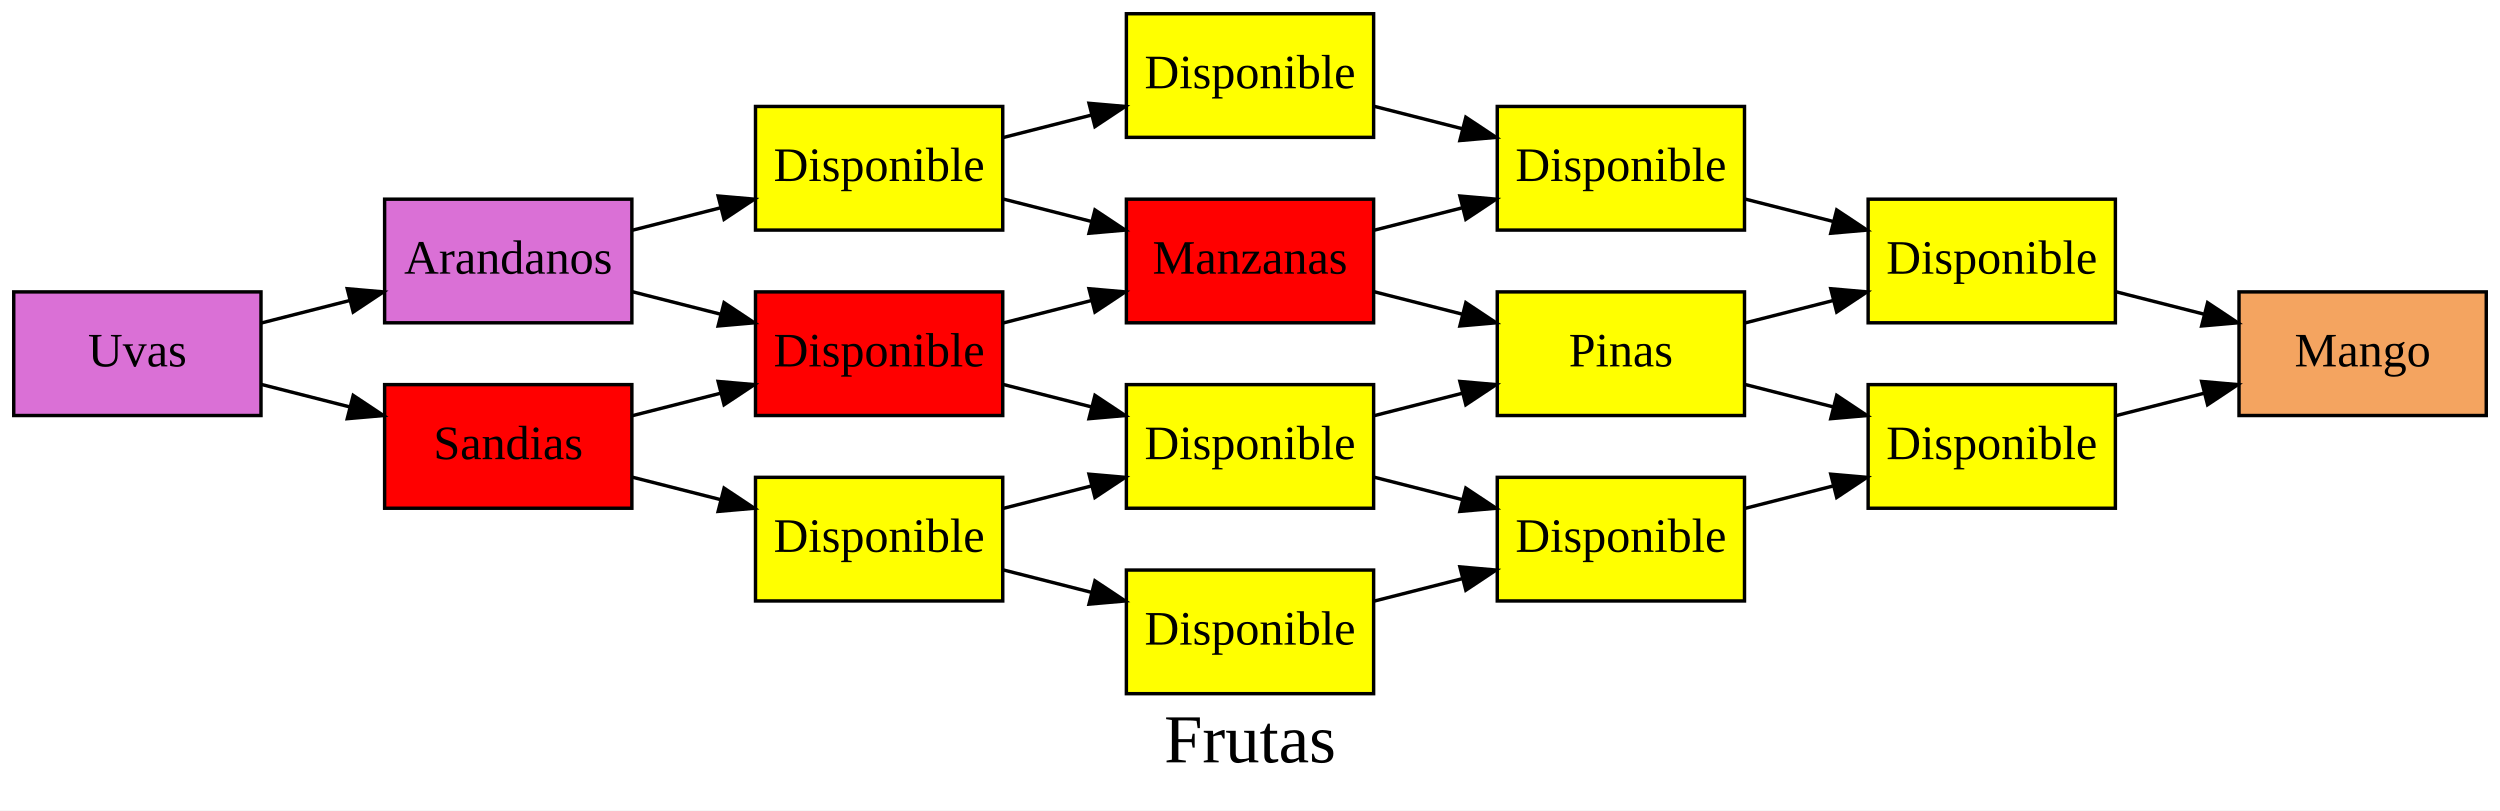
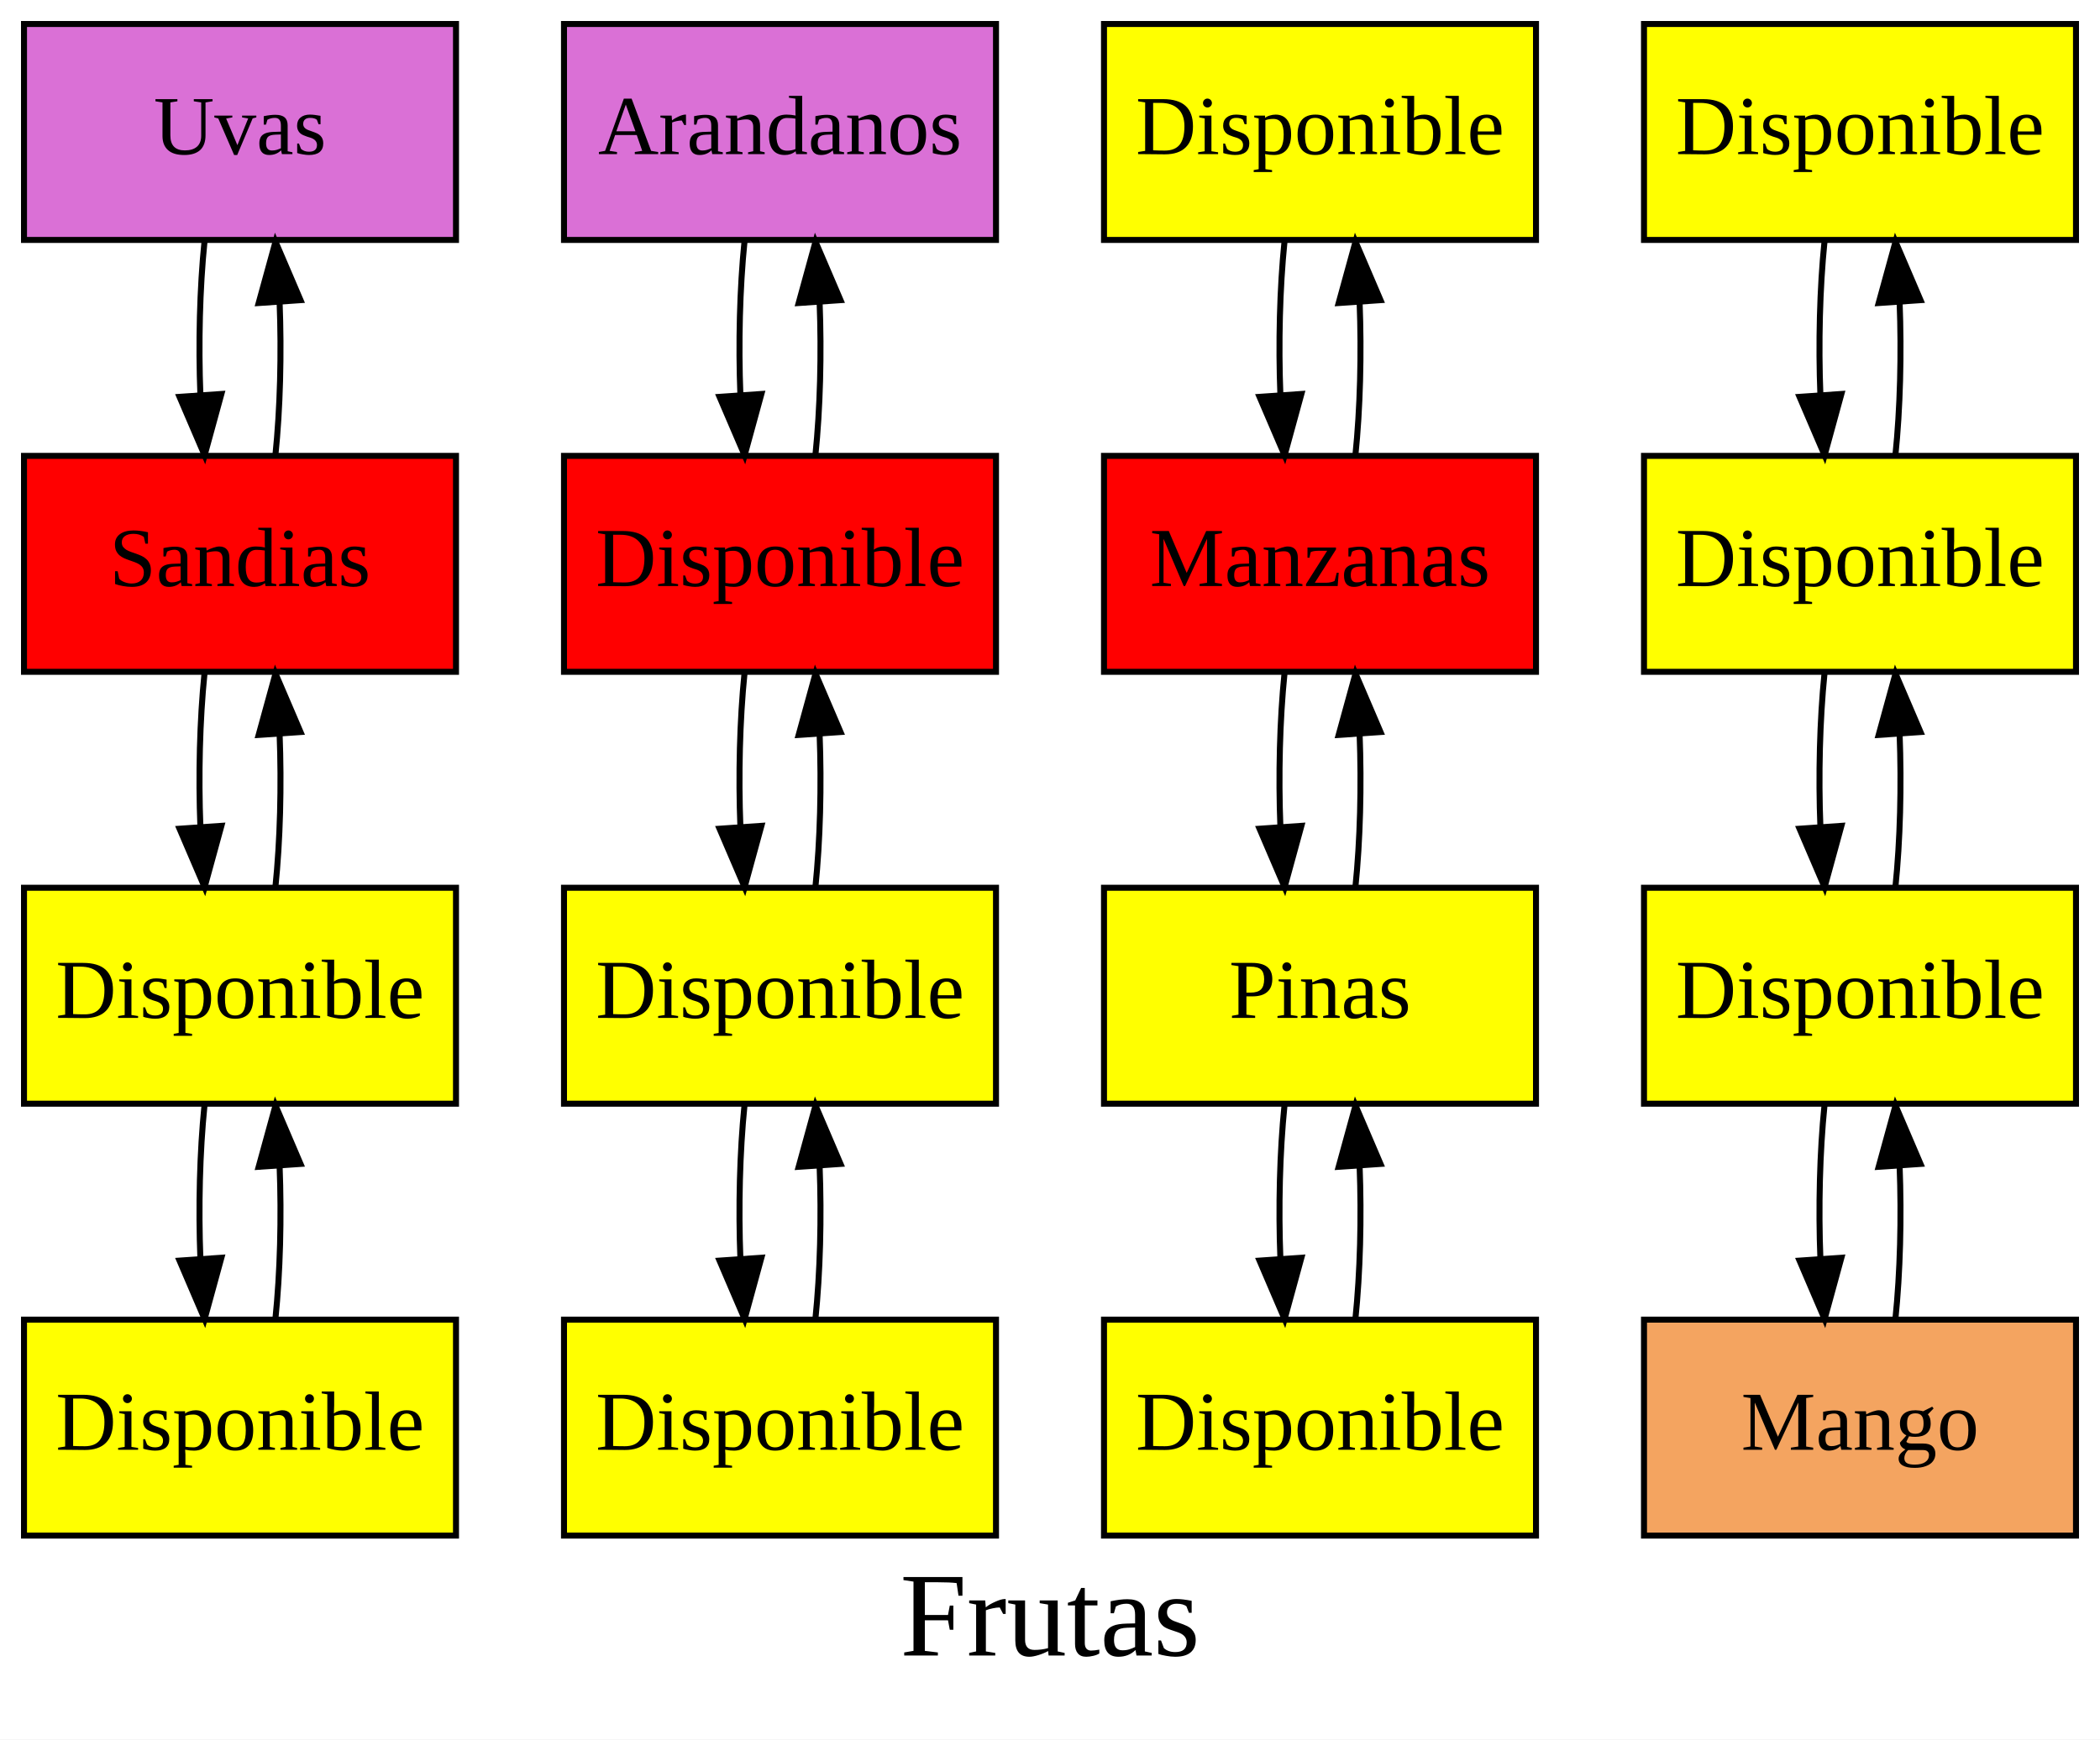
- <svg xmlns="http://www.w3.org/2000/svg" width="728pt" height="236pt" viewBox="0.00 0.00 728.00 236.00">
-   <g id="graph0" class="graph" transform="scale(1 1) rotate(0) translate(4 232)">
-     <polygon fill="white" stroke="transparent" points="-4,4 -4,-232 724,-232 724,4 -4,4" />
-     <text text-anchor="middle" x="360" y="-10" font-family="Times New Roman,serif" font-size="20.00">Frutas</text>
+ <svg xmlns="http://www.w3.org/2000/svg" width="350pt" height="290pt" viewBox="0.00 0.00 350.00 290.00">
+   <g id="graph0" class="graph" transform="scale(1 1) rotate(0) translate(4 286)">
+     <polygon fill="white" stroke="transparent" points="-4,4 -4,-286 346,-286 346,4 -4,4" />
+     <text text-anchor="middle" x="171" y="-10" font-family="Times New Roman,serif" font-size="20.00">Frutas</text>
    <g id="node1" class="node">
-       <polygon fill="orchid" stroke="black" points="72,-147 0,-147 0,-111 72,-111 72,-147" />
-       <text text-anchor="middle" x="36" y="-125.3" font-family="Times New Roman,serif" font-size="14.00">Uvas</text>
+       <polygon fill="orchid" stroke="black" points="72,-282 0,-282 0,-246 72,-246 72,-282" />
+       <text text-anchor="middle" x="36" y="-260.3" font-family="Times New Roman,serif" font-size="14.00">Uvas</text>
+     </g>
+     <g id="node5" class="node">
+       <polygon fill="red" stroke="black" points="72,-210 0,-210 0,-174 72,-174 72,-210" />
+       <text text-anchor="middle" x="36" y="-188.3" font-family="Times New Roman,serif" font-size="14.00">Sandias</text>
+     </g>
+     <g id="edge1" class="edge">
+       <path fill="none" stroke="black" d="M30.08,-245.7C29.29,-237.98 29.06,-228.71 29.4,-220.11" />
+       <polygon fill="black" stroke="black" points="32.9,-220.32 30.1,-210.1 25.92,-219.84 32.9,-220.32" />
    </g>
    <g id="node2" class="node">
-       <polygon fill="orchid" stroke="black" points="180,-174 108,-174 108,-138 180,-138 180,-174" />
-       <text text-anchor="middle" x="144" y="-152.3" font-family="Times New Roman,serif" font-size="14.00">Arandanos</text>
+       <polygon fill="orchid" stroke="black" points="162,-282 90,-282 90,-246 162,-246 162,-282" />
+       <text text-anchor="middle" x="126" y="-260.3" font-family="Times New Roman,serif" font-size="14.00">Arandanos</text>
+     </g>
+     <g id="node6" class="node">
+       <polygon fill="red" stroke="black" points="162,-210 90,-210 90,-174 162,-174 162,-210" />
+       <text text-anchor="middle" x="126" y="-188.3" font-family="Times New Roman,serif" font-size="14.00">Disponible</text>
    </g>
    <g id="edge2" class="edge">
-       <path fill="none" stroke="black" d="M72,-137.92C80.24,-140.01 89.13,-142.28 97.74,-144.47" />
-       <polygon fill="black" stroke="black" points="97.12,-147.92 107.67,-147 98.85,-141.14 97.12,-147.92" />
-     </g>
-     <g id="node5" class="node">
-       <polygon fill="red" stroke="black" points="180,-120 108,-120 108,-84 180,-84 180,-120" />
-       <text text-anchor="middle" x="144" y="-98.3" font-family="Times New Roman,serif" font-size="14.00">Sandias</text>
-     </g>
-     <g id="edge1" class="edge">
-       <path fill="none" stroke="black" d="M72,-120.08C80.24,-117.99 89.13,-115.72 97.74,-113.53" />
-       <polygon fill="black" stroke="black" points="98.85,-116.86 107.67,-111 97.12,-110.08 98.85,-116.86" />
+       <path fill="none" stroke="black" d="M120.08,-245.7C119.29,-237.98 119.06,-228.71 119.4,-220.11" />
+       <polygon fill="black" stroke="black" points="122.9,-220.32 120.1,-210.1 115.92,-219.84 122.9,-220.32" />
    </g>
    <g id="node3" class="node">
-       <polygon fill="yellow" stroke="black" points="288,-201 216,-201 216,-165 288,-165 288,-201" />
-       <text text-anchor="middle" x="252" y="-179.3" font-family="Times New Roman,serif" font-size="14.00">Disponible</text>
+       <polygon fill="yellow" stroke="black" points="252,-282 180,-282 180,-246 252,-246 252,-282" />
+       <text text-anchor="middle" x="216" y="-260.3" font-family="Times New Roman,serif" font-size="14.00">Disponible</text>
+     </g>
+     <g id="node7" class="node">
+       <polygon fill="red" stroke="black" points="252,-210 180,-210 180,-174 252,-174 252,-210" />
+       <text text-anchor="middle" x="216" y="-188.3" font-family="Times New Roman,serif" font-size="14.00">Manzanas</text>
+     </g>
+     <g id="edge3" class="edge">
+       <path fill="none" stroke="black" d="M210.08,-245.7C209.29,-237.98 209.06,-228.71 209.4,-220.11" />
+       <polygon fill="black" stroke="black" points="212.9,-220.32 210.1,-210.1 205.92,-219.84 212.9,-220.32" />
+     </g>
+     <g id="node4" class="node">
+       <polygon fill="yellow" stroke="black" points="342,-282 270,-282 270,-246 342,-246 342,-282" />
+       <text text-anchor="middle" x="306" y="-260.3" font-family="Times New Roman,serif" font-size="14.00">Disponible</text>
+     </g>
+     <g id="node8" class="node">
+       <polygon fill="yellow" stroke="black" points="342,-210 270,-210 270,-174 342,-174 342,-210" />
+       <text text-anchor="middle" x="306" y="-188.3" font-family="Times New Roman,serif" font-size="14.00">Disponible</text>
    </g>
    <g id="edge4" class="edge">
-       <path fill="none" stroke="black" d="M180,-164.92C188.24,-167.01 197.13,-169.28 205.74,-171.47" />
-       <polygon fill="black" stroke="black" points="205.12,-174.92 215.67,-174 206.85,-168.14 205.12,-174.92" />
+       <path fill="none" stroke="black" d="M300.08,-245.7C299.29,-237.98 299.06,-228.71 299.4,-220.11" />
+       <polygon fill="black" stroke="black" points="302.9,-220.32 300.1,-210.1 295.92,-219.84 302.9,-220.32" />
    </g>
-     <g id="node6" class="node">
-       <polygon fill="red" stroke="black" points="288,-147 216,-147 216,-111 288,-111 288,-147" />
-       <text text-anchor="middle" x="252" y="-125.3" font-family="Times New Roman,serif" font-size="14.00">Disponible</text>
+     <g id="edge13" class="edge">
+       <path fill="none" stroke="black" d="M41.9,-210.1C42.7,-217.79 42.94,-227.05 42.6,-235.67" />
+       <polygon fill="black" stroke="black" points="39.11,-235.48 41.92,-245.7 46.09,-235.96 39.11,-235.48" />
    </g>
-     <g id="edge3" class="edge">
-       <path fill="none" stroke="black" d="M180,-147.08C188.24,-144.99 197.13,-142.72 205.74,-140.53" />
-       <polygon fill="black" stroke="black" points="206.85,-143.86 215.67,-138 205.12,-137.08 206.85,-143.86" />
+     <g id="node9" class="node">
+       <polygon fill="yellow" stroke="black" points="72,-138 0,-138 0,-102 72,-102 72,-138" />
+       <text text-anchor="middle" x="36" y="-116.3" font-family="Times New Roman,serif" font-size="14.00">Disponible</text>
    </g>
-     <g id="node4" class="node">
-       <polygon fill="yellow" stroke="black" points="396,-228 324,-228 324,-192 396,-192 396,-228" />
-       <text text-anchor="middle" x="360" y="-206.3" font-family="Times New Roman,serif" font-size="14.00">Disponible</text>
+     <g id="edge5" class="edge">
+       <path fill="none" stroke="black" d="M30.08,-173.7C29.29,-165.98 29.06,-156.71 29.4,-148.11" />
+       <polygon fill="black" stroke="black" points="32.9,-148.32 30.1,-138.1 25.92,-147.84 32.9,-148.32" />
+     </g>
+     <g id="edge14" class="edge">
+       <path fill="none" stroke="black" d="M131.9,-210.1C132.7,-217.79 132.94,-227.05 132.6,-235.67" />
+       <polygon fill="black" stroke="black" points="129.11,-235.48 131.92,-245.7 136.09,-235.96 129.11,-235.48" />
+     </g>
+     <g id="node10" class="node">
+       <polygon fill="yellow" stroke="black" points="162,-138 90,-138 90,-102 162,-102 162,-138" />
+       <text text-anchor="middle" x="126" y="-116.3" font-family="Times New Roman,serif" font-size="14.00">Disponible</text>
    </g>
    <g id="edge6" class="edge">
-       <path fill="none" stroke="black" d="M288,-191.92C296.24,-194.01 305.13,-196.28 313.74,-198.47" />
-       <polygon fill="black" stroke="black" points="313.12,-201.92 323.67,-201 314.85,-195.14 313.12,-201.92" />
+       <path fill="none" stroke="black" d="M120.08,-173.7C119.29,-165.98 119.06,-156.71 119.4,-148.11" />
+       <polygon fill="black" stroke="black" points="122.9,-148.32 120.1,-138.1 115.92,-147.84 122.9,-148.32" />
    </g>
-     <g id="node7" class="node">
-       <polygon fill="red" stroke="black" points="396,-174 324,-174 324,-138 396,-138 396,-174" />
-       <text text-anchor="middle" x="360" y="-152.3" font-family="Times New Roman,serif" font-size="14.00">Manzanas</text>
+     <g id="edge15" class="edge">
+       <path fill="none" stroke="black" d="M221.9,-210.1C222.7,-217.79 222.94,-227.05 222.6,-235.67" />
+       <polygon fill="black" stroke="black" points="219.11,-235.48 221.92,-245.7 226.09,-235.96 219.11,-235.48" />
    </g>
-     <g id="edge5" class="edge">
-       <path fill="none" stroke="black" d="M288,-174.08C296.24,-171.99 305.13,-169.72 313.74,-167.53" />
-       <polygon fill="black" stroke="black" points="314.85,-170.86 323.67,-165 313.12,-164.08 314.85,-170.86" />
-     </g>
-     <g id="node8" class="node">
-       <polygon fill="yellow" stroke="black" points="504,-201 432,-201 432,-165 504,-165 504,-201" />
-       <text text-anchor="middle" x="468" y="-179.3" font-family="Times New Roman,serif" font-size="14.00">Disponible</text>
+     <g id="node11" class="node">
+       <polygon fill="yellow" stroke="black" points="252,-138 180,-138 180,-102 252,-102 252,-138" />
+       <text text-anchor="middle" x="216" y="-116.3" font-family="Times New Roman,serif" font-size="14.00">Pinas</text>
    </g>
    <g id="edge7" class="edge">
-       <path fill="none" stroke="black" d="M396,-201.08C404.24,-198.99 413.13,-196.72 421.74,-194.53" />
-       <polygon fill="black" stroke="black" points="422.85,-197.86 431.67,-192 421.12,-191.08 422.85,-197.86" />
+       <path fill="none" stroke="black" d="M210.08,-173.7C209.29,-165.98 209.06,-156.71 209.4,-148.11" />
+       <polygon fill="black" stroke="black" points="212.9,-148.32 210.1,-138.1 205.92,-147.84 212.9,-148.32" />
+     </g>
+     <g id="edge16" class="edge">
+       <path fill="none" stroke="black" d="M311.9,-210.1C312.7,-217.79 312.94,-227.05 312.6,-235.67" />
+       <polygon fill="black" stroke="black" points="309.11,-235.48 311.92,-245.7 316.09,-235.96 309.11,-235.48" />
+     </g>
+     <g id="node12" class="node">
+       <polygon fill="yellow" stroke="black" points="342,-138 270,-138 270,-102 342,-102 342,-138" />
+       <text text-anchor="middle" x="306" y="-116.3" font-family="Times New Roman,serif" font-size="14.00">Disponible</text>
+     </g>
+     <g id="edge8" class="edge">
+       <path fill="none" stroke="black" d="M300.08,-173.7C299.29,-165.98 299.06,-156.71 299.4,-148.11" />
+       <polygon fill="black" stroke="black" points="302.9,-148.32 300.1,-138.1 295.92,-147.84 302.9,-148.32" />
+     </g>
+     <g id="edge17" class="edge">
+       <path fill="none" stroke="black" d="M41.9,-138.1C42.7,-145.79 42.94,-155.05 42.6,-163.67" />
+       <polygon fill="black" stroke="black" points="39.11,-163.48 41.92,-173.7 46.09,-163.96 39.11,-163.48" />
+     </g>
+     <g id="node13" class="node">
+       <polygon fill="yellow" stroke="black" points="72,-66 0,-66 0,-30 72,-30 72,-66" />
+       <text text-anchor="middle" x="36" y="-44.3" font-family="Times New Roman,serif" font-size="14.00">Disponible</text>
    </g>
    <g id="edge9" class="edge">
-       <path fill="none" stroke="black" d="M180,-110.92C188.24,-113.01 197.13,-115.28 205.74,-117.47" />
-       <polygon fill="black" stroke="black" points="205.12,-120.92 215.67,-120 206.85,-114.14 205.12,-120.92" />
+       <path fill="none" stroke="black" d="M30.08,-101.7C29.29,-93.98 29.06,-84.71 29.4,-76.11" />
+       <polygon fill="black" stroke="black" points="32.9,-76.32 30.1,-66.1 25.92,-75.84 32.9,-76.32" />
    </g>
-     <g id="node9" class="node">
-       <polygon fill="yellow" stroke="black" points="288,-93 216,-93 216,-57 288,-57 288,-93" />
-       <text text-anchor="middle" x="252" y="-71.3" font-family="Times New Roman,serif" font-size="14.00">Disponible</text>
+     <g id="edge18" class="edge">
+       <path fill="none" stroke="black" d="M131.9,-138.1C132.7,-145.79 132.94,-155.05 132.6,-163.67" />
+       <polygon fill="black" stroke="black" points="129.11,-163.48 131.92,-173.7 136.09,-163.96 129.11,-163.48" />
    </g>
-     <g id="edge8" class="edge">
-       <path fill="none" stroke="black" d="M180,-93.08C188.24,-90.99 197.13,-88.72 205.74,-86.53" />
-       <polygon fill="black" stroke="black" points="206.85,-89.86 215.67,-84 205.12,-83.08 206.85,-89.86" />
+     <g id="node14" class="node">
+       <polygon fill="yellow" stroke="black" points="162,-66 90,-66 90,-30 162,-30 162,-66" />
+       <text text-anchor="middle" x="126" y="-44.3" font-family="Times New Roman,serif" font-size="14.00">Disponible</text>
+     </g>
+     <g id="edge10" class="edge">
+       <path fill="none" stroke="black" d="M120.08,-101.7C119.29,-93.98 119.06,-84.71 119.4,-76.11" />
+       <polygon fill="black" stroke="black" points="122.9,-76.32 120.1,-66.1 115.92,-75.84 122.9,-76.32" />
+     </g>
+     <g id="edge19" class="edge">
+       <path fill="none" stroke="black" d="M221.9,-138.1C222.7,-145.79 222.94,-155.05 222.6,-163.67" />
+       <polygon fill="black" stroke="black" points="219.11,-163.48 221.92,-173.7 226.09,-163.96 219.11,-163.48" />
+     </g>
+     <g id="node15" class="node">
+       <polygon fill="yellow" stroke="black" points="252,-66 180,-66 180,-30 252,-30 252,-66" />
+       <text text-anchor="middle" x="216" y="-44.3" font-family="Times New Roman,serif" font-size="14.00">Disponible</text>
    </g>
    <g id="edge11" class="edge">
-       <path fill="none" stroke="black" d="M288,-137.92C296.24,-140.01 305.13,-142.28 313.74,-144.47" />
-       <polygon fill="black" stroke="black" points="313.12,-147.92 323.67,-147 314.85,-141.14 313.12,-147.92" />
+       <path fill="none" stroke="black" d="M210.08,-101.7C209.29,-93.98 209.06,-84.71 209.4,-76.11" />
+       <polygon fill="black" stroke="black" points="212.9,-76.32 210.1,-66.1 205.92,-75.84 212.9,-76.32" />
    </g>
-     <g id="node10" class="node">
-       <polygon fill="yellow" stroke="black" points="396,-120 324,-120 324,-84 396,-84 396,-120" />
-       <text text-anchor="middle" x="360" y="-98.3" font-family="Times New Roman,serif" font-size="14.00">Disponible</text>
+     <g id="edge20" class="edge">
+       <path fill="none" stroke="black" d="M311.9,-138.1C312.7,-145.79 312.94,-155.05 312.6,-163.67" />
+       <polygon fill="black" stroke="black" points="309.11,-163.48 311.92,-173.7 316.09,-163.96 309.11,-163.48" />
    </g>
-     <g id="edge10" class="edge">
-       <path fill="none" stroke="black" d="M288,-120.08C296.24,-117.99 305.13,-115.72 313.74,-113.53" />
-       <polygon fill="black" stroke="black" points="314.85,-116.86 323.67,-111 313.12,-110.08 314.85,-116.86" />
-     </g>
-     <g id="edge13" class="edge">
-       <path fill="none" stroke="black" d="M396,-164.92C404.24,-167.01 413.13,-169.28 421.74,-171.47" />
-       <polygon fill="black" stroke="black" points="421.12,-174.92 431.67,-174 422.85,-168.14 421.12,-174.92" />
-     </g>
-     <g id="node11" class="node">
-       <polygon fill="yellow" stroke="black" points="504,-147 432,-147 432,-111 504,-111 504,-147" />
-       <text text-anchor="middle" x="468" y="-125.3" font-family="Times New Roman,serif" font-size="14.00">Pinas</text>
+     <g id="node16" class="node">
+       <polygon fill="sandybrown" stroke="black" points="342,-66 270,-66 270,-30 342,-30 342,-66" />
+       <text text-anchor="middle" x="306" y="-44.3" font-family="Times New Roman,serif" font-size="14.00">Mango</text>
    </g>
    <g id="edge12" class="edge">
-       <path fill="none" stroke="black" d="M396,-147.08C404.24,-144.99 413.13,-142.72 421.74,-140.53" />
-       <polygon fill="black" stroke="black" points="422.85,-143.86 431.67,-138 421.12,-137.08 422.85,-143.86" />
-     </g>
-     <g id="node12" class="node">
-       <polygon fill="yellow" stroke="black" points="612,-174 540,-174 540,-138 612,-138 612,-174" />
-       <text text-anchor="middle" x="576" y="-152.3" font-family="Times New Roman,serif" font-size="14.00">Disponible</text>
-     </g>
-     <g id="edge14" class="edge">
-       <path fill="none" stroke="black" d="M504,-174.08C512.24,-171.99 521.13,-169.72 529.74,-167.53" />
-       <polygon fill="black" stroke="black" points="530.85,-170.86 539.67,-165 529.12,-164.08 530.85,-170.86" />
-     </g>
-     <g id="edge16" class="edge">
-       <path fill="none" stroke="black" d="M288,-83.92C296.24,-86.01 305.13,-88.28 313.74,-90.47" />
-       <polygon fill="black" stroke="black" points="313.12,-93.92 323.67,-93 314.85,-87.14 313.12,-93.92" />
-     </g>
-     <g id="node13" class="node">
-       <polygon fill="yellow" stroke="black" points="396,-66 324,-66 324,-30 396,-30 396,-66" />
-       <text text-anchor="middle" x="360" y="-44.3" font-family="Times New Roman,serif" font-size="14.00">Disponible</text>
-     </g>
-     <g id="edge15" class="edge">
-       <path fill="none" stroke="black" d="M288,-66.08C296.24,-63.99 305.13,-61.72 313.74,-59.53" />
-       <polygon fill="black" stroke="black" points="314.85,-62.86 323.67,-57 313.12,-56.08 314.85,-62.86" />
-     </g>
-     <g id="edge18" class="edge">
-       <path fill="none" stroke="black" d="M396,-110.92C404.24,-113.01 413.13,-115.28 421.74,-117.47" />
-       <polygon fill="black" stroke="black" points="421.12,-120.92 431.67,-120 422.85,-114.14 421.12,-120.92" />
-     </g>
-     <g id="node14" class="node">
-       <polygon fill="yellow" stroke="black" points="504,-93 432,-93 432,-57 504,-57 504,-93" />
-       <text text-anchor="middle" x="468" y="-71.3" font-family="Times New Roman,serif" font-size="14.00">Disponible</text>
-     </g>
-     <g id="edge17" class="edge">
-       <path fill="none" stroke="black" d="M396,-93.08C404.24,-90.99 413.13,-88.72 421.74,-86.53" />
-       <polygon fill="black" stroke="black" points="422.85,-89.86 431.67,-84 421.12,-83.08 422.85,-89.86" />
-     </g>
-     <g id="edge20" class="edge">
-       <path fill="none" stroke="black" d="M504,-137.92C512.24,-140.01 521.13,-142.28 529.74,-144.47" />
-       <polygon fill="black" stroke="black" points="529.12,-147.92 539.67,-147 530.85,-141.14 529.12,-147.92" />
-     </g>
-     <g id="node15" class="node">
-       <polygon fill="yellow" stroke="black" points="612,-120 540,-120 540,-84 612,-84 612,-120" />
-       <text text-anchor="middle" x="576" y="-98.3" font-family="Times New Roman,serif" font-size="14.00">Disponible</text>
-     </g>
-     <g id="edge19" class="edge">
-       <path fill="none" stroke="black" d="M504,-120.08C512.24,-117.99 521.13,-115.72 529.74,-113.53" />
-       <polygon fill="black" stroke="black" points="530.85,-116.86 539.67,-111 529.12,-110.08 530.85,-116.86" />
-     </g>
-     <g id="node16" class="node">
-       <polygon fill="sandybrown" stroke="black" points="720,-147 648,-147 648,-111 720,-111 720,-147" />
-       <text text-anchor="middle" x="684" y="-125.3" font-family="Times New Roman,serif" font-size="14.00">Mango</text>
+       <path fill="none" stroke="black" d="M300.08,-101.7C299.29,-93.98 299.06,-84.71 299.4,-76.11" />
+       <polygon fill="black" stroke="black" points="302.9,-76.32 300.1,-66.1 295.92,-75.84 302.9,-76.32" />
    </g>
    <g id="edge21" class="edge">
-       <path fill="none" stroke="black" d="M612,-147.08C620.24,-144.99 629.13,-142.72 637.74,-140.53" />
-       <polygon fill="black" stroke="black" points="638.85,-143.86 647.67,-138 637.12,-137.08 638.85,-143.86" />
+       <path fill="none" stroke="black" d="M41.9,-66.1C42.7,-73.79 42.94,-83.05 42.6,-91.67" />
+       <polygon fill="black" stroke="black" points="39.11,-91.48 41.92,-101.7 46.09,-91.96 39.11,-91.48" />
    </g>
    <g id="edge22" class="edge">
-       <path fill="none" stroke="black" d="M396,-56.92C404.24,-59.01 413.13,-61.28 421.74,-63.47" />
-       <polygon fill="black" stroke="black" points="421.12,-66.92 431.67,-66 422.85,-60.14 421.12,-66.92" />
+       <path fill="none" stroke="black" d="M131.9,-66.1C132.7,-73.79 132.94,-83.05 132.6,-91.67" />
+       <polygon fill="black" stroke="black" points="129.11,-91.48 131.92,-101.7 136.09,-91.96 129.11,-91.48" />
    </g>
    <g id="edge23" class="edge">
-       <path fill="none" stroke="black" d="M504,-83.92C512.24,-86.01 521.13,-88.28 529.74,-90.47" />
-       <polygon fill="black" stroke="black" points="529.12,-93.92 539.67,-93 530.85,-87.14 529.12,-93.92" />
+       <path fill="none" stroke="black" d="M221.9,-66.1C222.7,-73.79 222.94,-83.05 222.6,-91.67" />
+       <polygon fill="black" stroke="black" points="219.11,-91.48 221.92,-101.7 226.09,-91.96 219.11,-91.48" />
    </g>
    <g id="edge24" class="edge">
-       <path fill="none" stroke="black" d="M612,-110.92C620.24,-113.01 629.13,-115.28 637.74,-117.47" />
-       <polygon fill="black" stroke="black" points="637.12,-120.92 647.67,-120 638.85,-114.14 637.12,-120.92" />
+       <path fill="none" stroke="black" d="M311.9,-66.1C312.7,-73.79 312.94,-83.05 312.6,-91.67" />
+       <polygon fill="black" stroke="black" points="309.11,-91.48 311.92,-101.7 316.09,-91.96 309.11,-91.48" />
    </g>
  </g>
</svg>
